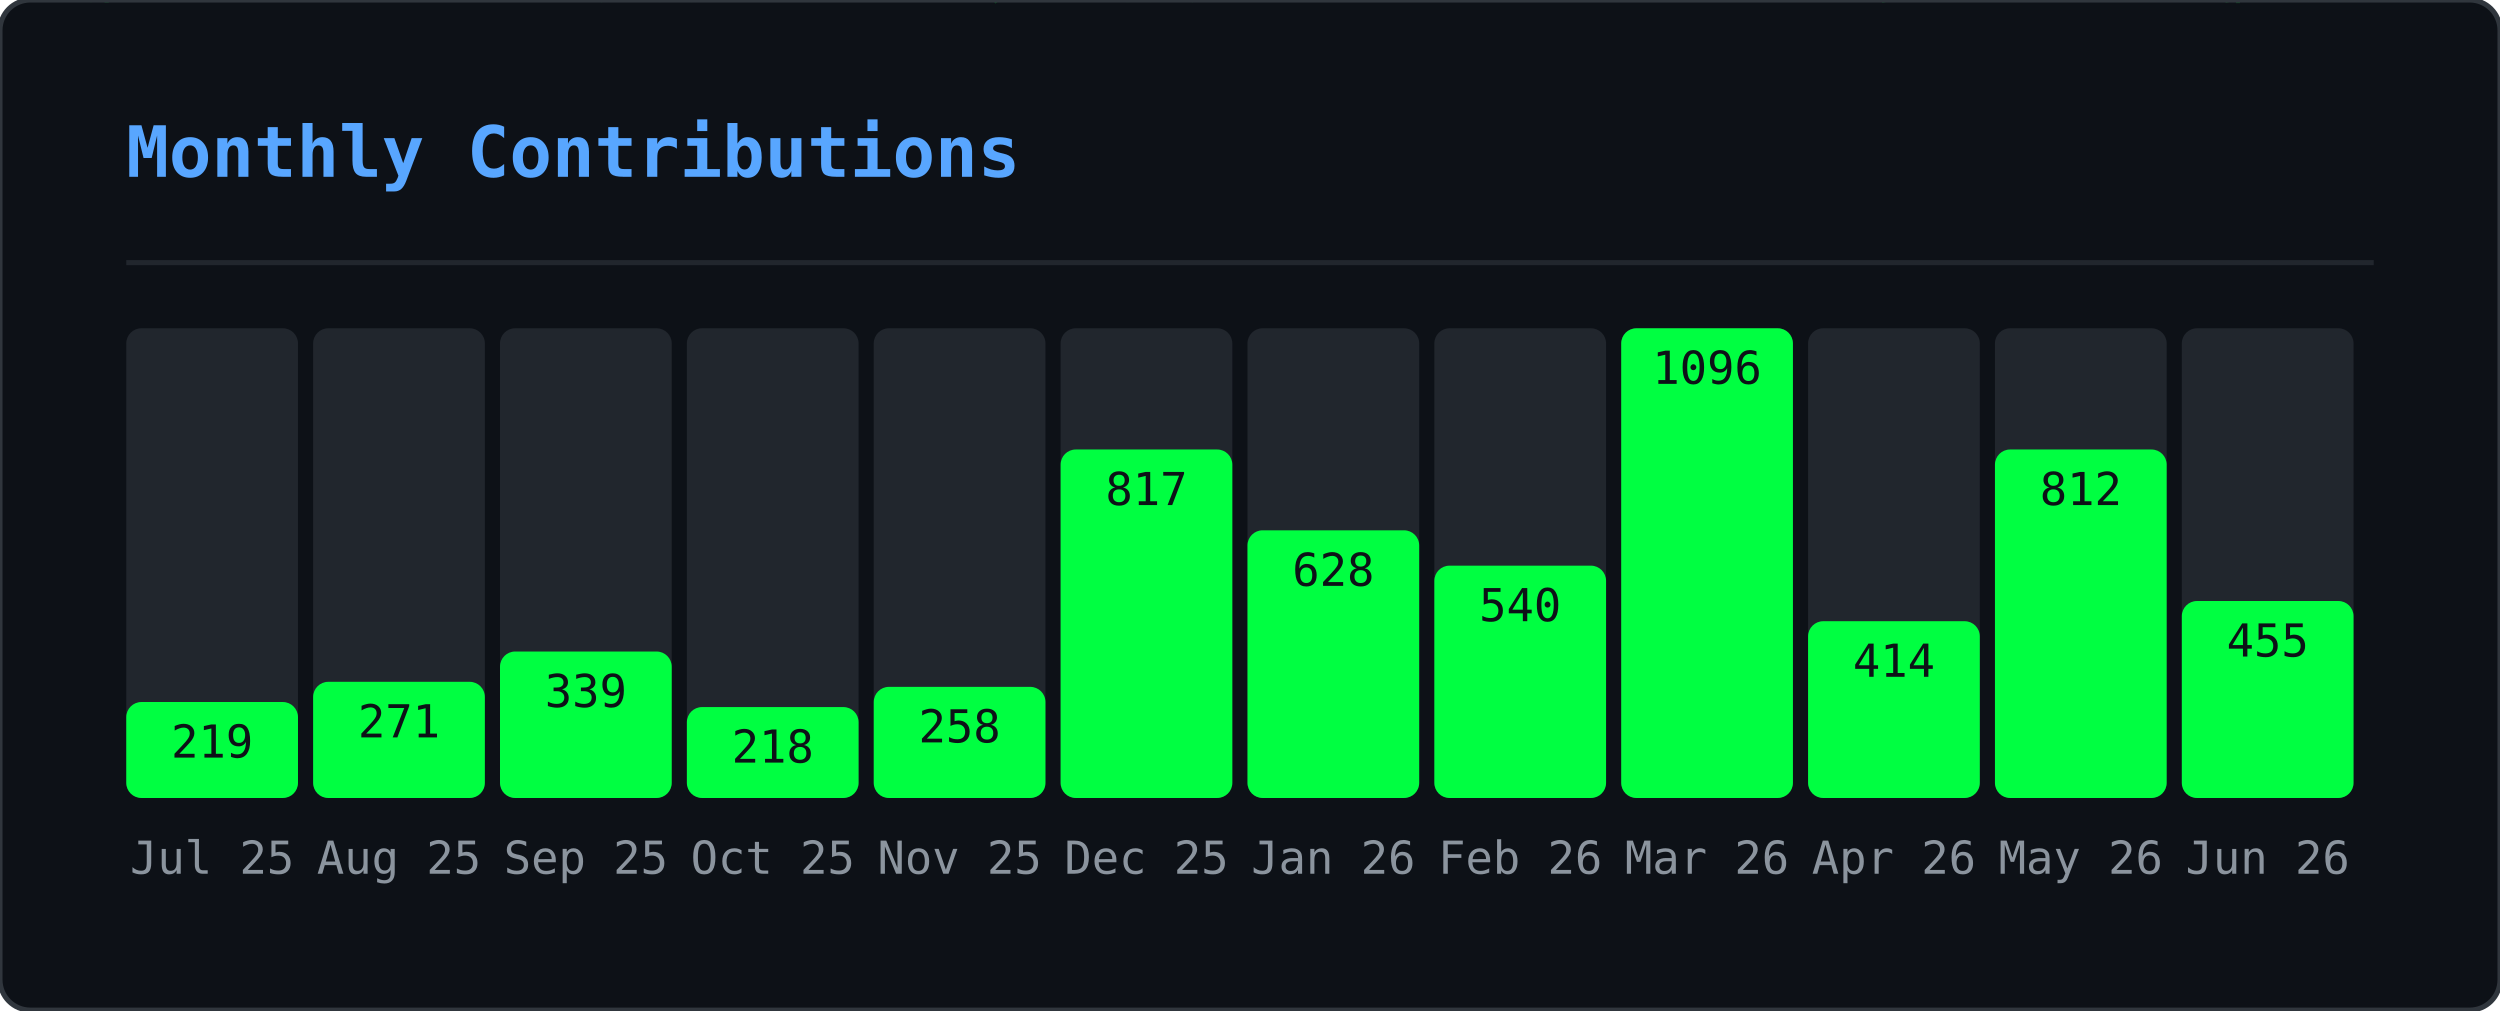
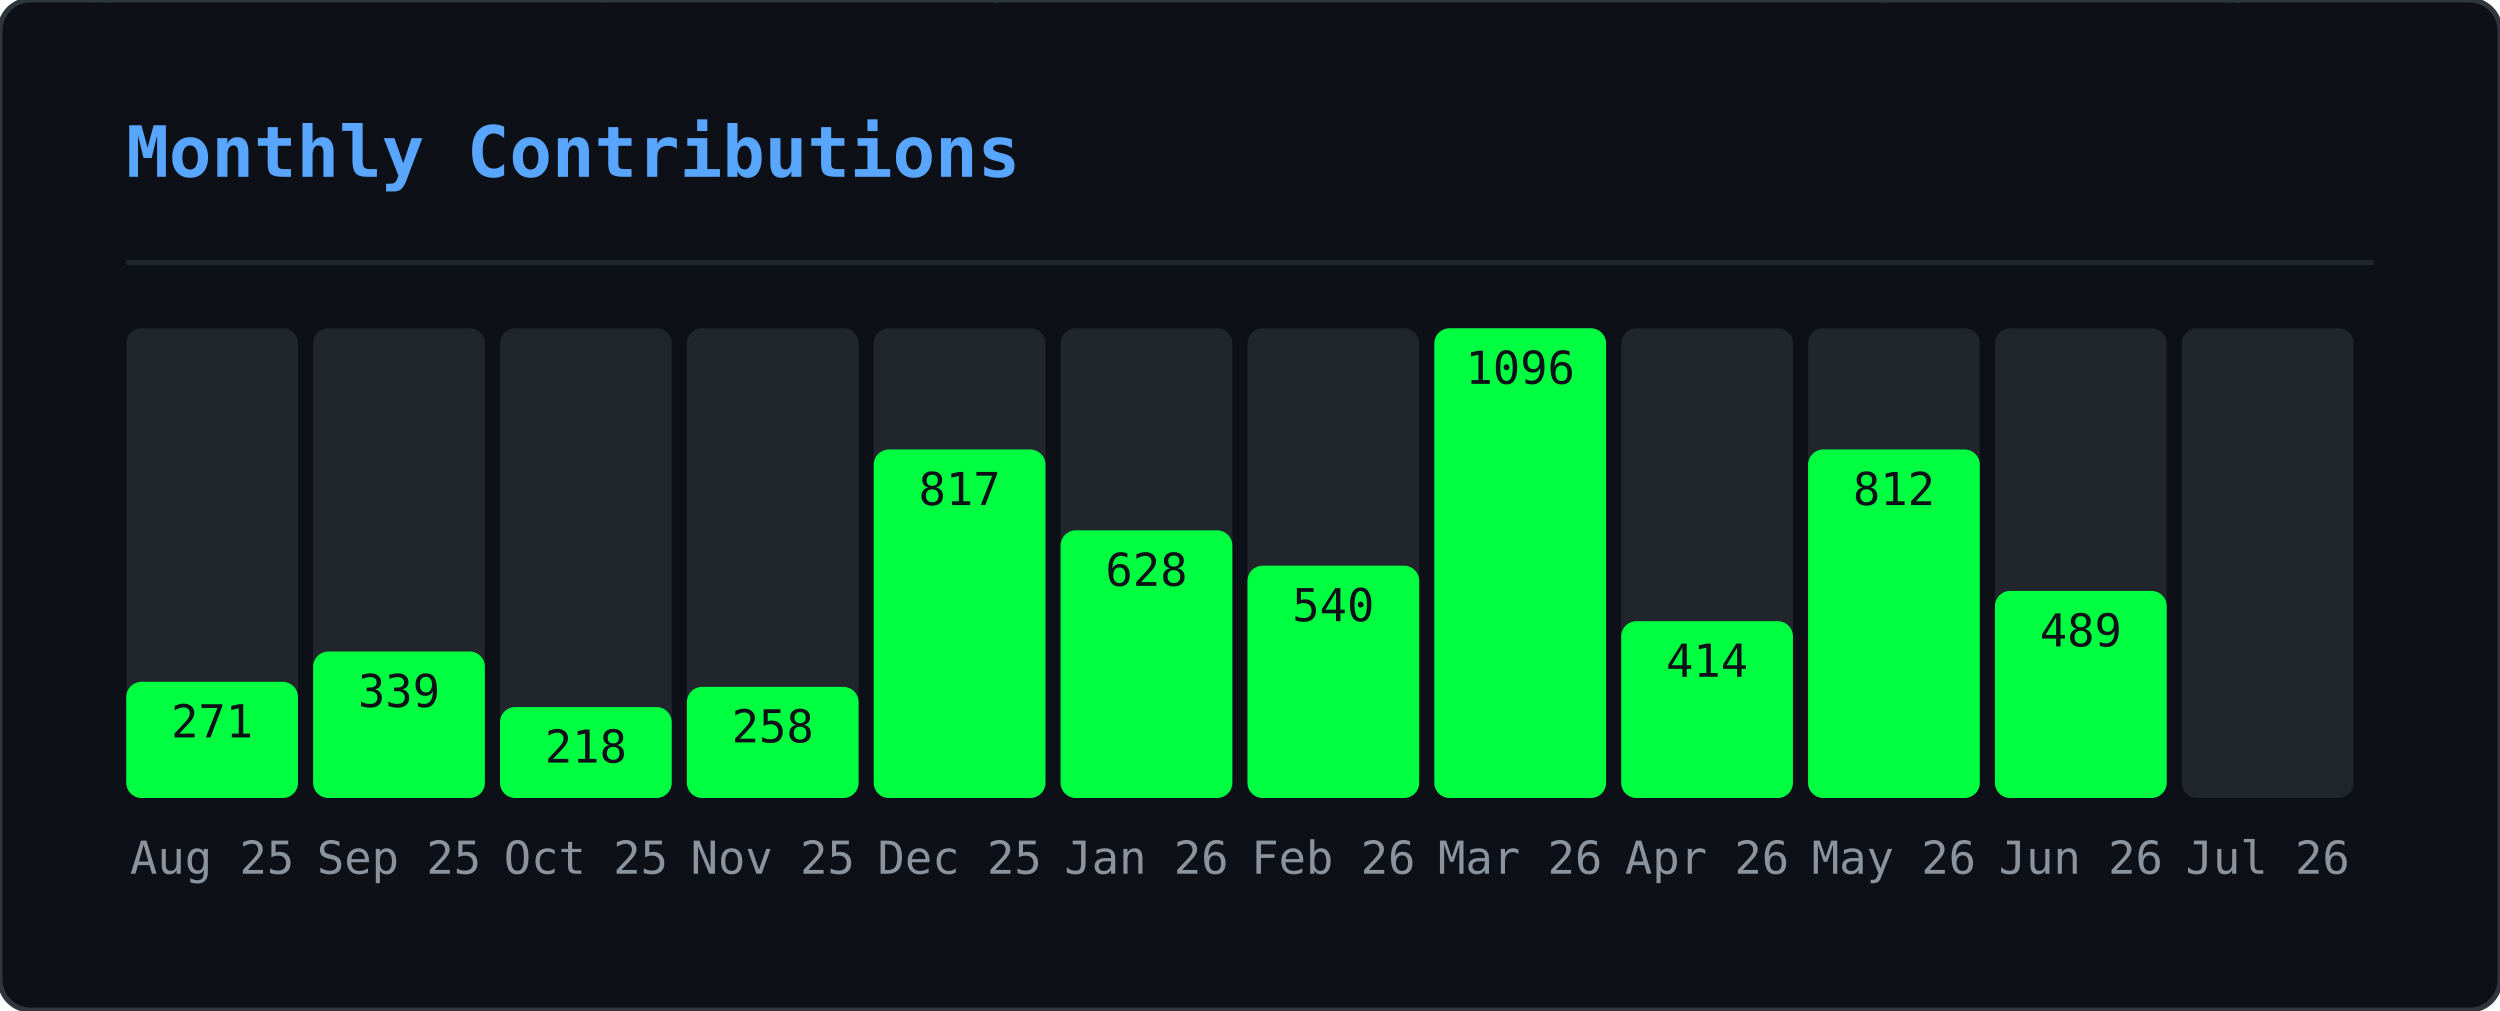
<svg xmlns="http://www.w3.org/2000/svg" width="495" height="200" viewBox="0 0 495 200">
  <defs>
    <clipPath id="gmo-clip">
      <rect width="495" height="200" rx="6" />
    </clipPath>
  </defs>
  <rect width="495" height="200" rx="6" fill="#0d1117" />
  <g clip-path="url(#gmo-clip)">
    <g opacity="0.22">
      <style>@keyframes gmo0{from{transform:translateY(-46px)}to{transform:translateY(214px)}}@keyframes gmo1{from{transform:translateY(-46px)}to{transform:translateY(214px)}}@keyframes gmo2{from{transform:translateY(-46px)}to{transform:translateY(214px)}}@keyframes gmo3{from{transform:translateY(-46px)}to{transform:translateY(214px)}}@keyframes gmo4{from{transform:translateY(-46px)}to{transform:translateY(214px)}}@keyframes gmo5{from{transform:translateY(-46px)}to{transform:translateY(214px)}}@keyframes gmo6{from{transform:translateY(-46px)}to{transform:translateY(214px)}}@keyframes gmo7{from{transform:translateY(-46px)}to{transform:translateY(214px)}}@keyframes gmo8{from{transform:translateY(-46px)}to{transform:translateY(214px)}}@keyframes gmo9{from{transform:translateY(-46px)}to{transform:translateY(214px)}}@keyframes gmo10{from{transform:translateY(-46px)}to{transform:translateY(214px)}}@keyframes gmo11{from{transform:translateY(-46px)}to{transform:translateY(214px)}}@keyframes gmo12{from{transform:translateY(-46px)}to{transform:translateY(214px)}}@keyframes gmo13{from{transform:translateY(-46px)}to{transform:translateY(214px)}}@keyframes gmo14{from{transform:translateY(-46px)}to{transform:translateY(214px)}}@keyframes gmo15{from{transform:translateY(-46px)}to{transform:translateY(214px)}}@keyframes gmo16{from{transform:translateY(-46px)}to{transform:translateY(214px)}}@keyframes gmo17{from{transform:translateY(-46px)}to{transform:translateY(214px)}}@keyframes gmo18{from{transform:translateY(-46px)}to{transform:translateY(214px)}}@keyframes gmo19{from{transform:translateY(-46px)}to{transform:translateY(214px)}}@keyframes gmo20{from{transform:translateY(-46px)}to{transform:translateY(214px)}}@keyframes gmo21{from{transform:translateY(-46px)}to{transform:translateY(214px)}}@keyframes gmo22{from{transform:translateY(-46px)}to{transform:translateY(214px)}}@keyframes gmo23{from{transform:translateY(-46px)}to{transform:translateY(214px)}}@keyframes gmo24{from{transform:translateY(-46px)}to{transform:translateY(214px)}}@keyframes gmo25{from{transform:translateY(-46px)}to{transform:translateY(214px)}}@keyframes gmo26{from{transform:translateY(-46px)}to{transform:translateY(214px)}}@keyframes gmo27{from{transform:translateY(-46px)}to{transform:translateY(214px)}}@keyframes gmo28{from{transform:translateY(-46px)}to{transform:translateY(214px)}}@keyframes gmo29{from{transform:translateY(-46px)}to{transform:translateY(214px)}}@keyframes gmo30{from{transform:translateY(-46px)}to{transform:translateY(214px)}}@keyframes gmo31{from{transform:translateY(-46px)}to{transform:translateY(214px)}}@keyframes gmo32{from{transform:translateY(-46px)}to{transform:translateY(214px)}}@keyframes gmo33{from{transform:translateY(-46px)}to{transform:translateY(214px)}}@keyframes gmo34{from{transform:translateY(-46px)}to{transform:translateY(214px)}}@keyframes gmo35{from{transform:translateY(-46px)}to{transform:translateY(214px)}}@keyframes gmo36{from{transform:translateY(-46px)}to{transform:translateY(214px)}}@keyframes gmo37{from{transform:translateY(-46px)}to{transform:translateY(214px)}}</style>
      <g style="animation:gmo0 3.17s linear infinite;animation-delay:-1.98s">
        <text x="347" y="0" font-family="monospace" font-size="12" fill="#00ff41">ｵ</text>
        <text x="347" y="-14" font-family="monospace" font-size="12" fill="#00ff41" opacity="0.75">ｹ</text>
        <text x="347" y="-28" font-family="monospace" font-size="12" fill="#00ff41" opacity="0.50">ﾙ</text>
        <text x="347" y="-42" font-family="monospace" font-size="12" fill="#00ff41" opacity="0.25">ﾝ</text>
      </g>
      <g style="animation:gmo1 2.45s linear infinite;animation-delay:-0.88s">
        <text x="370" y="0" font-family="monospace" font-size="12" fill="#00ff41">ｬ</text>
        <text x="370" y="-14" font-family="monospace" font-size="12" fill="#00ff41" opacity="0.75">ﾈ</text>
        <text x="370" y="-28" font-family="monospace" font-size="12" fill="#00ff41" opacity="0.50">ｪ</text>
        <text x="370" y="-42" font-family="monospace" font-size="12" fill="#00ff41" opacity="0.25">ﾒ</text>
      </g>
      <g style="animation:gmo2 1.54s linear infinite;animation-delay:-0.38s">
        <text x="143" y="0" font-family="monospace" font-size="12" fill="#00ff41">ｼ</text>
        <text x="143" y="-14" font-family="monospace" font-size="12" fill="#00ff41" opacity="0.75">ﾆ</text>
        <text x="143" y="-28" font-family="monospace" font-size="12" fill="#00ff41" opacity="0.50">ﾃ</text>
        <text x="143" y="-42" font-family="monospace" font-size="12" fill="#00ff41" opacity="0.25">ﾍ</text>
      </g>
      <g style="animation:gmo3 1.56s linear infinite;animation-delay:-0.33s">
        <text x="195" y="0" font-family="monospace" font-size="12" fill="#00ff41">ｯ</text>
        <text x="195" y="-14" font-family="monospace" font-size="12" fill="#00ff41" opacity="0.75">ﾃ</text>
        <text x="195" y="-28" font-family="monospace" font-size="12" fill="#00ff41" opacity="0.50">0</text>
        <text x="195" y="-42" font-family="monospace" font-size="12" fill="#00ff41" opacity="0.25">ﾐ</text>
      </g>
      <g style="animation:gmo4 2.69s linear infinite;animation-delay:-1.17s">
        <text x="23" y="0" font-family="monospace" font-size="12" fill="#00ff41">ｾ</text>
        <text x="23" y="-14" font-family="monospace" font-size="12" fill="#00ff41" opacity="0.75">3</text>
        <text x="23" y="-28" font-family="monospace" font-size="12" fill="#00ff41" opacity="0.50">ﾔ</text>
        <text x="23" y="-42" font-family="monospace" font-size="12" fill="#00ff41" opacity="0.25">ｭ</text>
      </g>
      <g style="animation:gmo5 1.52s linear infinite;animation-delay:-0.85s">
        <text x="277" y="0" font-family="monospace" font-size="12" fill="#00ff41">ｪ</text>
        <text x="277" y="-14" font-family="monospace" font-size="12" fill="#00ff41" opacity="0.75">ﾕ</text>
        <text x="277" y="-28" font-family="monospace" font-size="12" fill="#00ff41" opacity="0.50">5</text>
        <text x="277" y="-42" font-family="monospace" font-size="12" fill="#00ff41" opacity="0.25">ﾁ</text>
      </g>
      <g style="animation:gmo6 1.74s linear infinite;animation-delay:-1.14s">
        <text x="456" y="0" font-family="monospace" font-size="12" fill="#00ff41">0</text>
        <text x="456" y="-14" font-family="monospace" font-size="12" fill="#00ff41" opacity="0.75">ｬ</text>
        <text x="456" y="-28" font-family="monospace" font-size="12" fill="#00ff41" opacity="0.50">ﾗ</text>
        <text x="456" y="-42" font-family="monospace" font-size="12" fill="#00ff41" opacity="0.25">ｭ</text>
      </g>
      <g style="animation:gmo7 3.18s linear infinite;animation-delay:-3.10s">
        <text x="60" y="0" font-family="monospace" font-size="12" fill="#00ff41">9</text>
        <text x="60" y="-14" font-family="monospace" font-size="12" fill="#00ff41" opacity="0.75">ｿ</text>
        <text x="60" y="-28" font-family="monospace" font-size="12" fill="#00ff41" opacity="0.50">1</text>
        <text x="60" y="-42" font-family="monospace" font-size="12" fill="#00ff41" opacity="0.25">ﾔ</text>
      </g>
      <g style="animation:gmo8 2.71s linear infinite;animation-delay:-1.03s">
        <text x="250" y="0" font-family="monospace" font-size="12" fill="#00ff41">ﾆ</text>
        <text x="250" y="-14" font-family="monospace" font-size="12" fill="#00ff41" opacity="0.75">ｳ</text>
        <text x="250" y="-28" font-family="monospace" font-size="12" fill="#00ff41" opacity="0.50">ﾔ</text>
        <text x="250" y="-42" font-family="monospace" font-size="12" fill="#00ff41" opacity="0.25">ｶ</text>
      </g>
      <g style="animation:gmo9 2.04s linear infinite;animation-delay:-2.01s">
        <text x="69" y="0" font-family="monospace" font-size="12" fill="#00ff41">ﾑ</text>
        <text x="69" y="-14" font-family="monospace" font-size="12" fill="#00ff41" opacity="0.75">0</text>
        <text x="69" y="-28" font-family="monospace" font-size="12" fill="#00ff41" opacity="0.50">ﾜ</text>
        <text x="69" y="-42" font-family="monospace" font-size="12" fill="#00ff41" opacity="0.25">ｾ</text>
      </g>
      <g style="animation:gmo10 2.79s linear infinite;animation-delay:-1.46s">
        <text x="434" y="0" font-family="monospace" font-size="12" fill="#00ff41">ﾐ</text>
        <text x="434" y="-14" font-family="monospace" font-size="12" fill="#00ff41" opacity="0.75">ﾐ</text>
        <text x="434" y="-28" font-family="monospace" font-size="12" fill="#00ff41" opacity="0.50">ｨ</text>
        <text x="434" y="-42" font-family="monospace" font-size="12" fill="#00ff41" opacity="0.25">ｱ</text>
      </g>
      <g style="animation:gmo11 2.20s linear infinite;animation-delay:-1.15s">
        <text x="128" y="0" font-family="monospace" font-size="12" fill="#00ff41">ﾔ</text>
        <text x="128" y="-14" font-family="monospace" font-size="12" fill="#00ff41" opacity="0.75">ﾈ</text>
        <text x="128" y="-28" font-family="monospace" font-size="12" fill="#00ff41" opacity="0.50">ｺ</text>
        <text x="128" y="-42" font-family="monospace" font-size="12" fill="#00ff41" opacity="0.25">ﾏ</text>
      </g>
      <g style="animation:gmo12 1.68s linear infinite;animation-delay:-0.15s">
        <text x="16" y="0" font-family="monospace" font-size="12" fill="#00ff41">ｦ</text>
        <text x="16" y="-14" font-family="monospace" font-size="12" fill="#00ff41" opacity="0.75">ｹ</text>
        <text x="16" y="-28" font-family="monospace" font-size="12" fill="#00ff41" opacity="0.50">9</text>
        <text x="16" y="-42" font-family="monospace" font-size="12" fill="#00ff41" opacity="0.25">ﾂ</text>
      </g>
      <g style="animation:gmo13 2.59s linear infinite;animation-delay:-1.86s">
        <text x="211" y="0" font-family="monospace" font-size="12" fill="#00ff41">6</text>
        <text x="211" y="-14" font-family="monospace" font-size="12" fill="#00ff41" opacity="0.75">7</text>
        <text x="211" y="-28" font-family="monospace" font-size="12" fill="#00ff41" opacity="0.50">3</text>
        <text x="211" y="-42" font-family="monospace" font-size="12" fill="#00ff41" opacity="0.25">ｹ</text>
      </g>
      <g style="animation:gmo14 2.60s linear infinite;animation-delay:-0.65s">
        <text x="346" y="0" font-family="monospace" font-size="12" fill="#00ff41">ｶ</text>
        <text x="346" y="-14" font-family="monospace" font-size="12" fill="#00ff41" opacity="0.75">3</text>
        <text x="346" y="-28" font-family="monospace" font-size="12" fill="#00ff41" opacity="0.50">ｮ</text>
        <text x="346" y="-42" font-family="monospace" font-size="12" fill="#00ff41" opacity="0.25">ｼ</text>
      </g>
      <g style="animation:gmo15 2.37s linear infinite;animation-delay:-0.49s">
        <text x="70" y="0" font-family="monospace" font-size="12" fill="#00ff41">7</text>
        <text x="70" y="-14" font-family="monospace" font-size="12" fill="#00ff41" opacity="0.75">0</text>
        <text x="70" y="-28" font-family="monospace" font-size="12" fill="#00ff41" opacity="0.50">ﾊ</text>
        <text x="70" y="-42" font-family="monospace" font-size="12" fill="#00ff41" opacity="0.25">ﾔ</text>
      </g>
      <g style="animation:gmo16 1.89s linear infinite;animation-delay:-0.64s">
        <text x="421" y="0" font-family="monospace" font-size="12" fill="#00ff41">ﾁ</text>
        <text x="421" y="-14" font-family="monospace" font-size="12" fill="#00ff41" opacity="0.75">8</text>
        <text x="421" y="-28" font-family="monospace" font-size="12" fill="#00ff41" opacity="0.50">ﾓ</text>
        <text x="421" y="-42" font-family="monospace" font-size="12" fill="#00ff41" opacity="0.25">ﾘ</text>
      </g>
      <g style="animation:gmo17 1.82s linear infinite;animation-delay:-0.95s">
        <text x="117" y="0" font-family="monospace" font-size="12" fill="#00ff41">ﾗ</text>
        <text x="117" y="-14" font-family="monospace" font-size="12" fill="#00ff41" opacity="0.75">ｴ</text>
        <text x="117" y="-28" font-family="monospace" font-size="12" fill="#00ff41" opacity="0.50">ｯ</text>
        <text x="117" y="-42" font-family="monospace" font-size="12" fill="#00ff41" opacity="0.25">ﾍ</text>
      </g>
      <g style="animation:gmo18 2.63s linear infinite;animation-delay:-1.87s">
        <text x="274" y="0" font-family="monospace" font-size="12" fill="#00ff41">ﾚ</text>
        <text x="274" y="-14" font-family="monospace" font-size="12" fill="#00ff41" opacity="0.75">ﾐ</text>
        <text x="274" y="-28" font-family="monospace" font-size="12" fill="#00ff41" opacity="0.50">ｶ</text>
        <text x="274" y="-42" font-family="monospace" font-size="12" fill="#00ff41" opacity="0.25">0</text>
      </g>
      <g style="animation:gmo19 2.65s linear infinite;animation-delay:-1.13s">
        <text x="438" y="0" font-family="monospace" font-size="12" fill="#00ff41">ｬ</text>
        <text x="438" y="-14" font-family="monospace" font-size="12" fill="#00ff41" opacity="0.75">ﾇ</text>
        <text x="438" y="-28" font-family="monospace" font-size="12" fill="#00ff41" opacity="0.50">ｶ</text>
        <text x="438" y="-42" font-family="monospace" font-size="12" fill="#00ff41" opacity="0.25">ﾖ</text>
      </g>
      <g style="animation:gmo20 2.58s linear infinite;animation-delay:-0.10s">
        <text x="220" y="0" font-family="monospace" font-size="12" fill="#00ff41">ｲ</text>
        <text x="220" y="-14" font-family="monospace" font-size="12" fill="#00ff41" opacity="0.75">ﾜ</text>
        <text x="220" y="-28" font-family="monospace" font-size="12" fill="#00ff41" opacity="0.50">8</text>
        <text x="220" y="-42" font-family="monospace" font-size="12" fill="#00ff41" opacity="0.25">ﾜ</text>
      </g>
      <g style="animation:gmo21 3.19s linear infinite;animation-delay:-2.81s">
        <text x="157" y="0" font-family="monospace" font-size="12" fill="#00ff41">ﾎ</text>
        <text x="157" y="-14" font-family="monospace" font-size="12" fill="#00ff41" opacity="0.75">ﾎ</text>
        <text x="157" y="-28" font-family="monospace" font-size="12" fill="#00ff41" opacity="0.50">ﾝ</text>
        <text x="157" y="-42" font-family="monospace" font-size="12" fill="#00ff41" opacity="0.25">ﾐ</text>
      </g>
      <g style="animation:gmo22 2.13s linear infinite;animation-delay:-1.11s">
        <text x="243" y="0" font-family="monospace" font-size="12" fill="#00ff41">6</text>
        <text x="243" y="-14" font-family="monospace" font-size="12" fill="#00ff41" opacity="0.75">ｧ</text>
        <text x="243" y="-28" font-family="monospace" font-size="12" fill="#00ff41" opacity="0.50">ﾕ</text>
        <text x="243" y="-42" font-family="monospace" font-size="12" fill="#00ff41" opacity="0.25">ﾛ</text>
      </g>
      <g style="animation:gmo23 2.82s linear infinite;animation-delay:-2.46s">
        <text x="136" y="0" font-family="monospace" font-size="12" fill="#00ff41">ｱ</text>
        <text x="136" y="-14" font-family="monospace" font-size="12" fill="#00ff41" opacity="0.75">3</text>
        <text x="136" y="-28" font-family="monospace" font-size="12" fill="#00ff41" opacity="0.50">5</text>
        <text x="136" y="-42" font-family="monospace" font-size="12" fill="#00ff41" opacity="0.25">ﾄ</text>
      </g>
      <g style="animation:gmo24 2.59s linear infinite;animation-delay:-1.04s">
        <text x="259" y="0" font-family="monospace" font-size="12" fill="#00ff41">8</text>
        <text x="259" y="-14" font-family="monospace" font-size="12" fill="#00ff41" opacity="0.75">ﾀ</text>
        <text x="259" y="-28" font-family="monospace" font-size="12" fill="#00ff41" opacity="0.50">ｻ</text>
        <text x="259" y="-42" font-family="monospace" font-size="12" fill="#00ff41" opacity="0.25">ﾘ</text>
      </g>
      <g style="animation:gmo25 3.12s linear infinite;animation-delay:-0.27s">
        <text x="233" y="0" font-family="monospace" font-size="12" fill="#00ff41">ｷ</text>
        <text x="233" y="-14" font-family="monospace" font-size="12" fill="#00ff41" opacity="0.75">ﾍ</text>
        <text x="233" y="-28" font-family="monospace" font-size="12" fill="#00ff41" opacity="0.50">ﾁ</text>
        <text x="233" y="-42" font-family="monospace" font-size="12" fill="#00ff41" opacity="0.25">ｪ</text>
      </g>
      <g style="animation:gmo26 2.75s linear infinite;animation-delay:-0.30s">
        <text x="382" y="0" font-family="monospace" font-size="12" fill="#00ff41">ｭ</text>
        <text x="382" y="-14" font-family="monospace" font-size="12" fill="#00ff41" opacity="0.75">3</text>
        <text x="382" y="-28" font-family="monospace" font-size="12" fill="#00ff41" opacity="0.50">ﾗ</text>
        <text x="382" y="-42" font-family="monospace" font-size="12" fill="#00ff41" opacity="0.25">ﾂ</text>
      </g>
      <g style="animation:gmo27 2.43s linear infinite;animation-delay:-0.93s">
        <text x="135" y="0" font-family="monospace" font-size="12" fill="#00ff41">ﾌ</text>
        <text x="135" y="-14" font-family="monospace" font-size="12" fill="#00ff41" opacity="0.75">ﾀ</text>
        <text x="135" y="-28" font-family="monospace" font-size="12" fill="#00ff41" opacity="0.50">ｩ</text>
        <text x="135" y="-42" font-family="monospace" font-size="12" fill="#00ff41" opacity="0.25">ﾗ</text>
      </g>
      <g style="animation:gmo28 1.82s linear infinite;animation-delay:-1.45s">
        <text x="292" y="0" font-family="monospace" font-size="12" fill="#00ff41">ｴ</text>
        <text x="292" y="-14" font-family="monospace" font-size="12" fill="#00ff41" opacity="0.75">ﾏ</text>
        <text x="292" y="-28" font-family="monospace" font-size="12" fill="#00ff41" opacity="0.50">ｼ</text>
        <text x="292" y="-42" font-family="monospace" font-size="12" fill="#00ff41" opacity="0.25">ｱ</text>
      </g>
      <g style="animation:gmo29 2.70s linear infinite;animation-delay:-0.09s">
        <text x="226" y="0" font-family="monospace" font-size="12" fill="#00ff41">ｸ</text>
        <text x="226" y="-14" font-family="monospace" font-size="12" fill="#00ff41" opacity="0.75">ﾍ</text>
        <text x="226" y="-28" font-family="monospace" font-size="12" fill="#00ff41" opacity="0.50">ﾏ</text>
        <text x="226" y="-42" font-family="monospace" font-size="12" fill="#00ff41" opacity="0.25">ﾇ</text>
      </g>
      <g style="animation:gmo30 2.38s linear infinite;animation-delay:-0.91s">
        <text x="359" y="0" font-family="monospace" font-size="12" fill="#00ff41">ｽ</text>
        <text x="359" y="-14" font-family="monospace" font-size="12" fill="#00ff41" opacity="0.75">ｹ</text>
        <text x="359" y="-28" font-family="monospace" font-size="12" fill="#00ff41" opacity="0.50">ｳ</text>
        <text x="359" y="-42" font-family="monospace" font-size="12" fill="#00ff41" opacity="0.25">ｪ</text>
      </g>
      <g style="animation:gmo31 2.02s linear infinite;animation-delay:-1.07s">
        <text x="440" y="0" font-family="monospace" font-size="12" fill="#00ff41">ｨ</text>
        <text x="440" y="-14" font-family="monospace" font-size="12" fill="#00ff41" opacity="0.75">ｶ</text>
        <text x="440" y="-28" font-family="monospace" font-size="12" fill="#00ff41" opacity="0.50">ｲ</text>
        <text x="440" y="-42" font-family="monospace" font-size="12" fill="#00ff41" opacity="0.25">0</text>
      </g>
      <g style="animation:gmo32 2.12s linear infinite;animation-delay:-0.56s">
        <text x="300" y="0" font-family="monospace" font-size="12" fill="#00ff41">ﾂ</text>
        <text x="300" y="-14" font-family="monospace" font-size="12" fill="#00ff41" opacity="0.75">ｻ</text>
        <text x="300" y="-28" font-family="monospace" font-size="12" fill="#00ff41" opacity="0.50">ｭ</text>
        <text x="300" y="-42" font-family="monospace" font-size="12" fill="#00ff41" opacity="0.25">ｬ</text>
      </g>
      <g style="animation:gmo33 2.94s linear infinite;animation-delay:-0.60s">
        <text x="350" y="0" font-family="monospace" font-size="12" fill="#00ff41">1</text>
        <text x="350" y="-14" font-family="monospace" font-size="12" fill="#00ff41" opacity="0.75">ﾓ</text>
        <text x="350" y="-28" font-family="monospace" font-size="12" fill="#00ff41" opacity="0.50">8</text>
        <text x="350" y="-42" font-family="monospace" font-size="12" fill="#00ff41" opacity="0.25">4</text>
      </g>
      <g style="animation:gmo34 1.56s linear infinite;animation-delay:-0.30s">
        <text x="230" y="0" font-family="monospace" font-size="12" fill="#00ff41">1</text>
        <text x="230" y="-14" font-family="monospace" font-size="12" fill="#00ff41" opacity="0.75">ﾝ</text>
        <text x="230" y="-28" font-family="monospace" font-size="12" fill="#00ff41" opacity="0.50">ｭ</text>
        <text x="230" y="-42" font-family="monospace" font-size="12" fill="#00ff41" opacity="0.25">ﾘ</text>
      </g>
      <g style="animation:gmo35 1.82s linear infinite;animation-delay:-1.61s">
        <text x="24" y="0" font-family="monospace" font-size="12" fill="#00ff41">7</text>
        <text x="24" y="-14" font-family="monospace" font-size="12" fill="#00ff41" opacity="0.75">ｲ</text>
        <text x="24" y="-28" font-family="monospace" font-size="12" fill="#00ff41" opacity="0.50">ｱ</text>
        <text x="24" y="-42" font-family="monospace" font-size="12" fill="#00ff41" opacity="0.25">ｱ</text>
      </g>
      <g style="animation:gmo36 3.09s linear infinite;animation-delay:-2.58s">
        <text x="18" y="0" font-family="monospace" font-size="12" fill="#00ff41">ﾈ</text>
        <text x="18" y="-14" font-family="monospace" font-size="12" fill="#00ff41" opacity="0.75">ｿ</text>
        <text x="18" y="-28" font-family="monospace" font-size="12" fill="#00ff41" opacity="0.50">ｵ</text>
        <text x="18" y="-42" font-family="monospace" font-size="12" fill="#00ff41" opacity="0.25">ｴ</text>
      </g>
      <g style="animation:gmo37 2.82s linear infinite;animation-delay:-0.52s">
        <text x="457" y="0" font-family="monospace" font-size="12" fill="#00ff41">1</text>
        <text x="457" y="-14" font-family="monospace" font-size="12" fill="#00ff41" opacity="0.75">ｹ</text>
        <text x="457" y="-28" font-family="monospace" font-size="12" fill="#00ff41" opacity="0.50">ﾔ</text>
        <text x="457" y="-42" font-family="monospace" font-size="12" fill="#00ff41" opacity="0.25">ｴ</text>
      </g>
    </g>
  </g>
  <rect width="495" height="200" rx="6" fill="none" stroke="#30363d" stroke-width="1" />
  <text x="25" y="35" font-family="monospace" font-size="14" font-weight="600" fill="#58a6ff">Monthly Contributions</text>
  <line x1="25" y1="52" x2="470" y2="52" stroke="#21262d" stroke-width="1" />
  <rect x="25" y="65" width="34" height="93" rx="3" fill="#21262d" />
-   <rect x="25" y="139" width="34" height="19" rx="3" fill="#00ff41" />
-   <text x="42" y="173" text-anchor="middle" font-family="monospace" font-size="9" fill="#8b949e">Jul 25</text>
-   <text x="42" y="150" text-anchor="middle" font-family="monospace" font-size="9" fill="#0d1117">219</text>
+   <rect x="25" y="135" width="34" height="23" rx="3" fill="#00ff41" />
+   <text x="42" y="173" text-anchor="middle" font-family="monospace" font-size="9" fill="#8b949e">Aug 25</text>
+   <text x="42" y="146" text-anchor="middle" font-family="monospace" font-size="9" fill="#0d1117">271</text>
  <rect x="62" y="65" width="34" height="93" rx="3" fill="#21262d" />
-   <rect x="62" y="135" width="34" height="23" rx="3" fill="#00ff41" />
-   <text x="79" y="173" text-anchor="middle" font-family="monospace" font-size="9" fill="#8b949e">Aug 25</text>
-   <text x="79" y="146" text-anchor="middle" font-family="monospace" font-size="9" fill="#0d1117">271</text>
+   <rect x="62" y="129" width="34" height="29" rx="3" fill="#00ff41" />
+   <text x="79" y="173" text-anchor="middle" font-family="monospace" font-size="9" fill="#8b949e">Sep 25</text>
+   <text x="79" y="140" text-anchor="middle" font-family="monospace" font-size="9" fill="#0d1117">339</text>
  <rect x="99" y="65" width="34" height="93" rx="3" fill="#21262d" />
-   <rect x="99" y="129" width="34" height="29" rx="3" fill="#00ff41" />
-   <text x="116" y="173" text-anchor="middle" font-family="monospace" font-size="9" fill="#8b949e">Sep 25</text>
-   <text x="116" y="140" text-anchor="middle" font-family="monospace" font-size="9" fill="#0d1117">339</text>
+   <rect x="99" y="140" width="34" height="18" rx="3" fill="#00ff41" />
+   <text x="116" y="173" text-anchor="middle" font-family="monospace" font-size="9" fill="#8b949e">Oct 25</text>
+   <text x="116" y="151" text-anchor="middle" font-family="monospace" font-size="9" fill="#0d1117">218</text>
  <rect x="136" y="65" width="34" height="93" rx="3" fill="#21262d" />
-   <rect x="136" y="140" width="34" height="18" rx="3" fill="#00ff41" />
-   <text x="153" y="173" text-anchor="middle" font-family="monospace" font-size="9" fill="#8b949e">Oct 25</text>
-   <text x="153" y="151" text-anchor="middle" font-family="monospace" font-size="9" fill="#0d1117">218</text>
+   <rect x="136" y="136" width="34" height="22" rx="3" fill="#00ff41" />
+   <text x="153" y="173" text-anchor="middle" font-family="monospace" font-size="9" fill="#8b949e">Nov 25</text>
+   <text x="153" y="147" text-anchor="middle" font-family="monospace" font-size="9" fill="#0d1117">258</text>
  <rect x="173" y="65" width="34" height="93" rx="3" fill="#21262d" />
-   <rect x="173" y="136" width="34" height="22" rx="3" fill="#00ff41" />
-   <text x="190" y="173" text-anchor="middle" font-family="monospace" font-size="9" fill="#8b949e">Nov 25</text>
-   <text x="190" y="147" text-anchor="middle" font-family="monospace" font-size="9" fill="#0d1117">258</text>
+   <rect x="173" y="89" width="34" height="69" rx="3" fill="#00ff41" />
+   <text x="190" y="173" text-anchor="middle" font-family="monospace" font-size="9" fill="#8b949e">Dec 25</text>
+   <text x="190" y="100" text-anchor="middle" font-family="monospace" font-size="9" fill="#0d1117">817</text>
  <rect x="210" y="65" width="34" height="93" rx="3" fill="#21262d" />
-   <rect x="210" y="89" width="34" height="69" rx="3" fill="#00ff41" />
-   <text x="227" y="173" text-anchor="middle" font-family="monospace" font-size="9" fill="#8b949e">Dec 25</text>
-   <text x="227" y="100" text-anchor="middle" font-family="monospace" font-size="9" fill="#0d1117">817</text>
+   <rect x="210" y="105" width="34" height="53" rx="3" fill="#00ff41" />
+   <text x="227" y="173" text-anchor="middle" font-family="monospace" font-size="9" fill="#8b949e">Jan 26</text>
+   <text x="227" y="116" text-anchor="middle" font-family="monospace" font-size="9" fill="#0d1117">628</text>
  <rect x="247" y="65" width="34" height="93" rx="3" fill="#21262d" />
-   <rect x="247" y="105" width="34" height="53" rx="3" fill="#00ff41" />
-   <text x="264" y="173" text-anchor="middle" font-family="monospace" font-size="9" fill="#8b949e">Jan 26</text>
-   <text x="264" y="116" text-anchor="middle" font-family="monospace" font-size="9" fill="#0d1117">628</text>
+   <rect x="247" y="112" width="34" height="46" rx="3" fill="#00ff41" />
+   <text x="264" y="173" text-anchor="middle" font-family="monospace" font-size="9" fill="#8b949e">Feb 26</text>
+   <text x="264" y="123" text-anchor="middle" font-family="monospace" font-size="9" fill="#0d1117">540</text>
  <rect x="284" y="65" width="34" height="93" rx="3" fill="#21262d" />
-   <rect x="284" y="112" width="34" height="46" rx="3" fill="#00ff41" />
-   <text x="301" y="173" text-anchor="middle" font-family="monospace" font-size="9" fill="#8b949e">Feb 26</text>
-   <text x="301" y="123" text-anchor="middle" font-family="monospace" font-size="9" fill="#0d1117">540</text>
+   <rect x="284" y="65" width="34" height="93" rx="3" fill="#00ff41" />
+   <text x="301" y="173" text-anchor="middle" font-family="monospace" font-size="9" fill="#8b949e">Mar 26</text>
+   <text x="301" y="76" text-anchor="middle" font-family="monospace" font-size="9" fill="#0d1117">1096</text>
  <rect x="321" y="65" width="34" height="93" rx="3" fill="#21262d" />
-   <rect x="321" y="65" width="34" height="93" rx="3" fill="#00ff41" />
-   <text x="338" y="173" text-anchor="middle" font-family="monospace" font-size="9" fill="#8b949e">Mar 26</text>
-   <text x="338" y="76" text-anchor="middle" font-family="monospace" font-size="9" fill="#0d1117">1096</text>
+   <rect x="321" y="123" width="34" height="35" rx="3" fill="#00ff41" />
+   <text x="338" y="173" text-anchor="middle" font-family="monospace" font-size="9" fill="#8b949e">Apr 26</text>
+   <text x="338" y="134" text-anchor="middle" font-family="monospace" font-size="9" fill="#0d1117">414</text>
  <rect x="358" y="65" width="34" height="93" rx="3" fill="#21262d" />
-   <rect x="358" y="123" width="34" height="35" rx="3" fill="#00ff41" />
-   <text x="375" y="173" text-anchor="middle" font-family="monospace" font-size="9" fill="#8b949e">Apr 26</text>
-   <text x="375" y="134" text-anchor="middle" font-family="monospace" font-size="9" fill="#0d1117">414</text>
+   <rect x="358" y="89" width="34" height="69" rx="3" fill="#00ff41" />
+   <text x="375" y="173" text-anchor="middle" font-family="monospace" font-size="9" fill="#8b949e">May 26</text>
+   <text x="375" y="100" text-anchor="middle" font-family="monospace" font-size="9" fill="#0d1117">812</text>
  <rect x="395" y="65" width="34" height="93" rx="3" fill="#21262d" />
-   <rect x="395" y="89" width="34" height="69" rx="3" fill="#00ff41" />
-   <text x="412" y="173" text-anchor="middle" font-family="monospace" font-size="9" fill="#8b949e">May 26</text>
-   <text x="412" y="100" text-anchor="middle" font-family="monospace" font-size="9" fill="#0d1117">812</text>
+   <rect x="395" y="117" width="34" height="41" rx="3" fill="#00ff41" />
+   <text x="412" y="173" text-anchor="middle" font-family="monospace" font-size="9" fill="#8b949e">Jun 26</text>
+   <text x="412" y="128" text-anchor="middle" font-family="monospace" font-size="9" fill="#0d1117">489</text>
  <rect x="432" y="65" width="34" height="93" rx="3" fill="#21262d" />
-   <rect x="432" y="119" width="34" height="39" rx="3" fill="#00ff41" />
-   <text x="449" y="173" text-anchor="middle" font-family="monospace" font-size="9" fill="#8b949e">Jun 26</text>
-   <text x="449" y="130" text-anchor="middle" font-family="monospace" font-size="9" fill="#0d1117">455</text>
+   <text x="449" y="173" text-anchor="middle" font-family="monospace" font-size="9" fill="#8b949e">Jul 26</text>
</svg>
